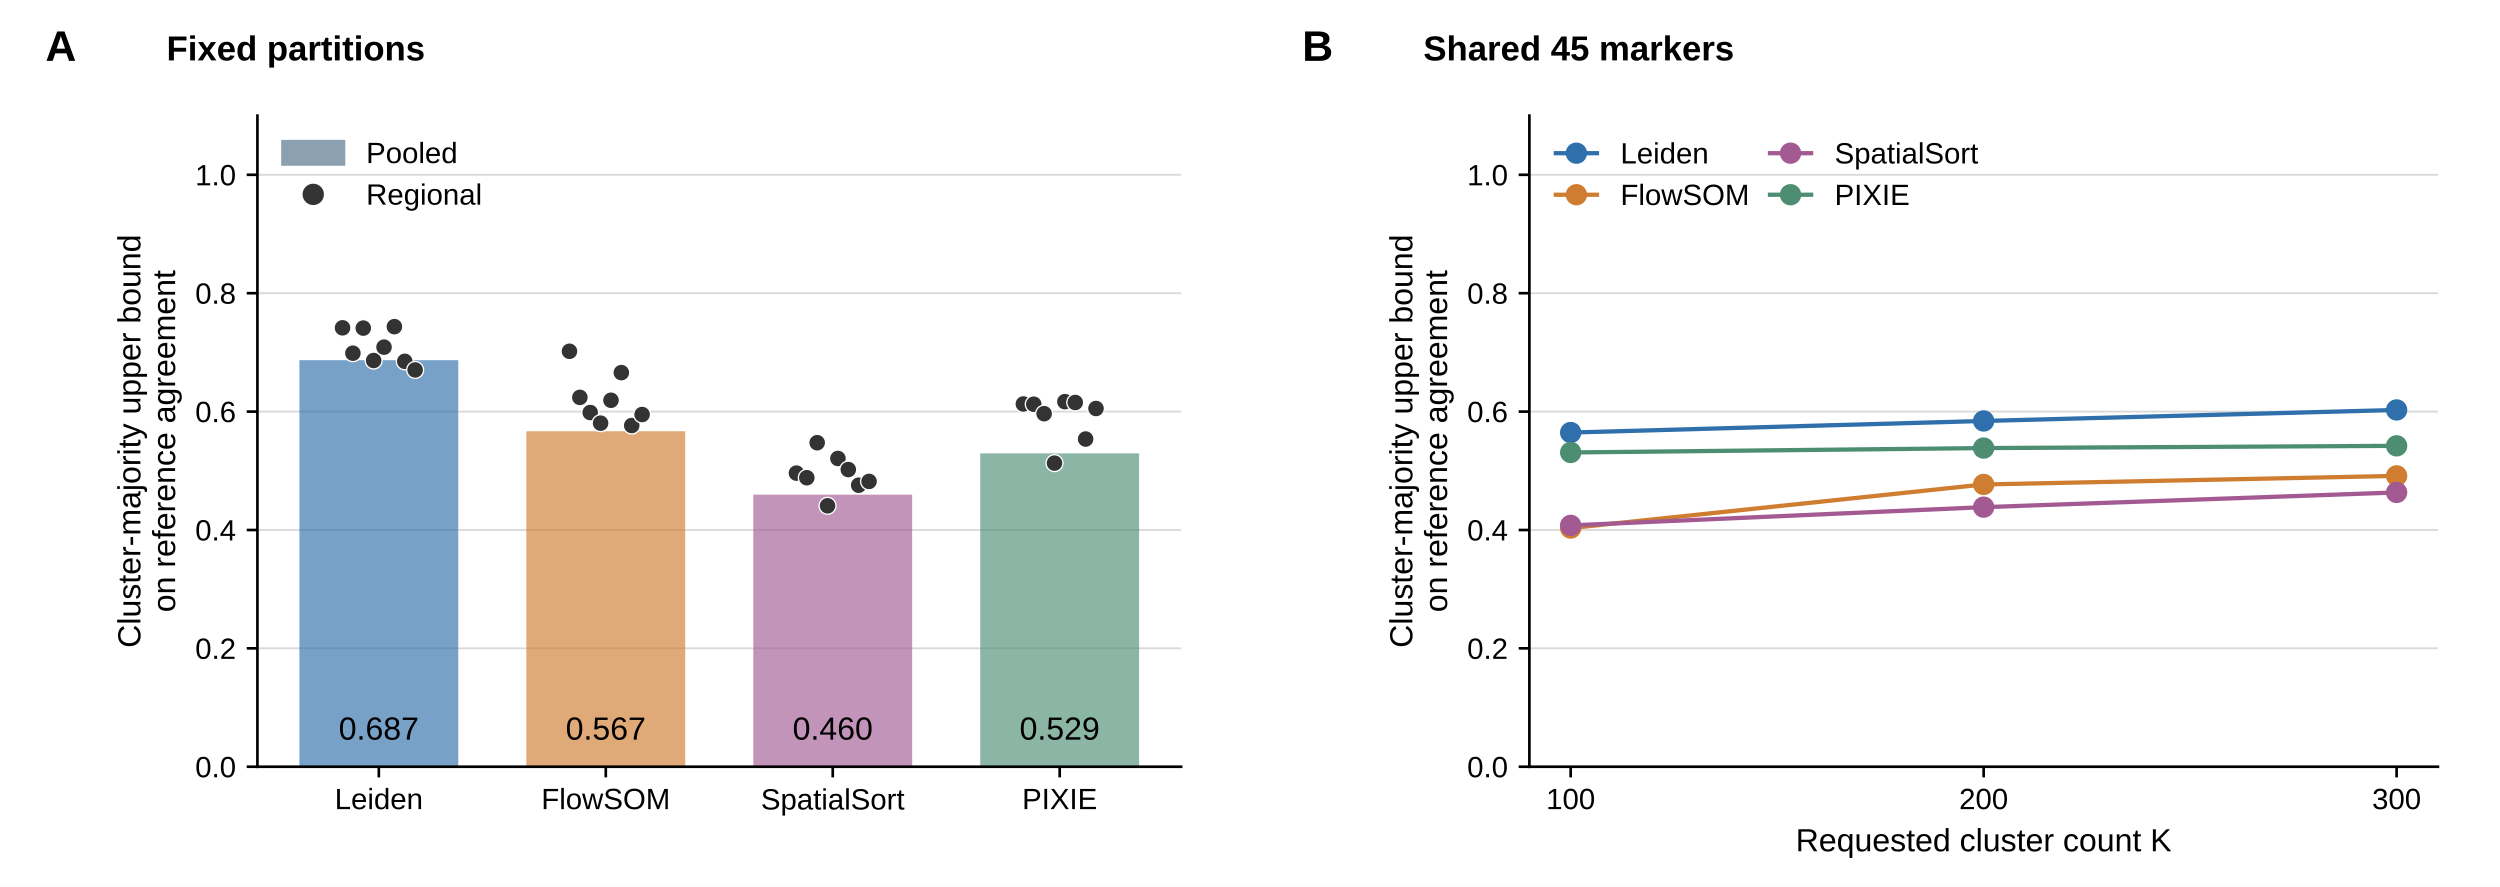
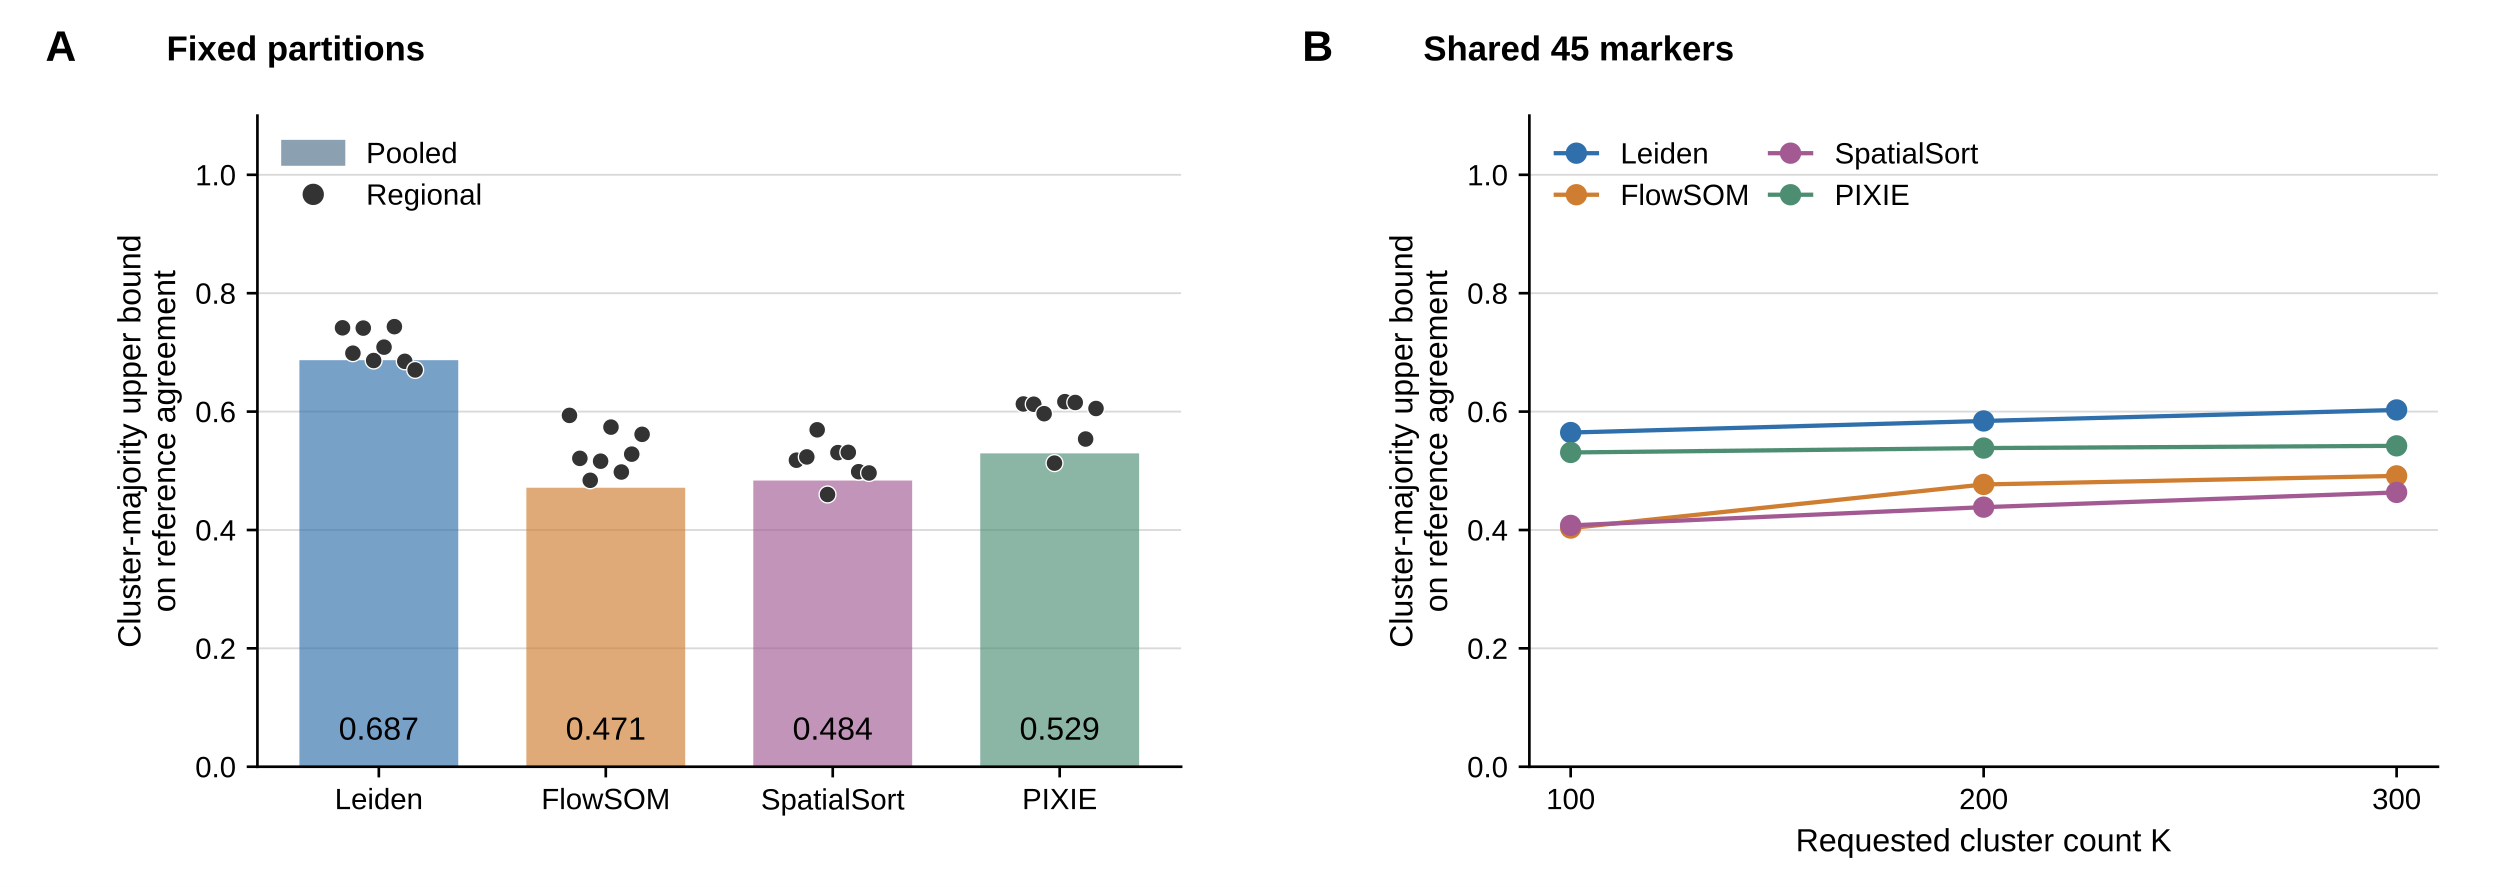
<svg xmlns="http://www.w3.org/2000/svg" xmlns:xlink="http://www.w3.org/1999/xlink" width="468pt" height="166.02pt" viewBox="0 0 468 166.02" version="1.1">
  <defs>
    <style type="text/css">*{stroke-linejoin: round; stroke-linecap: butt}</style>
  </defs>
  <g id="figure_1">
    <g id="patch_1">
      <path d="M 0 166.02  L 468 166.02  L 468 0  L 0 0  z " style="fill: #ffffff" />
    </g>
    <g id="axes_1">
      <g id="patch_2">
        <path d="M 48.189 143.535  L 221.102 143.535  L 221.102 21.645  L 48.189 21.645  z " style="fill: #ffffff" />
      </g>
      <g id="matplotlib.axis_1">
        <g id="xtick_1">
          <g id="line2d_1">
            <defs>
              <path id="me28803f079" d="M 0 0  L 0 2  " style="stroke: #000000; stroke-width: 0.5" />
            </defs>
            <g>
              <use xlink:href="#me28803f079" x="70.918" y="143.535" style="stroke: #000000; stroke-width: 0.5" />
            </g>
          </g>
          <g id="text_1">
            <text style="font-size: 5.5px; font-family: 'Arial', 'Liberation Sans', 'DejaVu Sans', sans-serif; text-anchor: middle" x="70.918" y="151.472" transform="rotate(-0 70.91838 151.4719)">Leiden</text>
          </g>
        </g>
        <g id="xtick_2">
          <g id="line2d_2">
            <g>
              <use xlink:href="#me28803f079" x="113.403" y="143.535" style="stroke: #000000; stroke-width: 0.5" />
            </g>
          </g>
          <g id="text_2">
            <text style="font-size: 5.5px; font-family: 'Arial', 'Liberation Sans', 'DejaVu Sans', sans-serif; text-anchor: middle" x="113.403" y="151.472" transform="rotate(-0 113.4032 151.4719)">FlowSOM</text>
          </g>
        </g>
        <g id="xtick_3">
          <g id="line2d_3">
            <g>
              <use xlink:href="#me28803f079" x="155.888" y="143.535" style="stroke: #000000; stroke-width: 0.5" />
            </g>
          </g>
          <g id="text_3">
            <text style="font-size: 5.5px; font-family: 'Arial', 'Liberation Sans', 'DejaVu Sans', sans-serif; text-anchor: middle" x="155.888" y="151.539" transform="rotate(-0 155.8881 151.5389)">SpatialSort</text>
          </g>
        </g>
        <g id="xtick_4">
          <g id="line2d_4">
            <g>
              <use xlink:href="#me28803f079" x="198.373" y="143.535" style="stroke: #000000; stroke-width: 0.5" />
            </g>
          </g>
          <g id="text_4">
            <text style="font-size: 5.5px; font-family: 'Arial', 'Liberation Sans', 'DejaVu Sans', sans-serif; text-anchor: middle" x="198.373" y="151.472" transform="rotate(-0 198.373 151.4719)">PIXIE</text>
          </g>
        </g>
      </g>
      <g id="matplotlib.axis_2">
        <g id="ytick_1">
          <g id="line2d_5">
            <path d="M 48.189 143.535  L 221.102 143.535  " clip-path="url(#p9944e67513)" style="fill: none; stroke: #d9d9d9; stroke-width: 0.35; stroke-linecap: square" />
          </g>
          <g id="line2d_6">
            <defs>
              <path id="m3e0531e842" d="M 0 0  L -2 0  " style="stroke: #000000; stroke-width: 0.5" />
            </defs>
            <g>
              <use xlink:href="#m3e0531e842" x="48.189" y="143.535" style="stroke: #000000; stroke-width: 0.5" />
            </g>
          </g>
          <g id="text_5">
            <text style="font-size: 5.5px; font-family: 'Arial', 'Liberation Sans', 'DejaVu Sans', sans-serif; text-anchor: end" x="44.189" y="145.504" transform="rotate(-0 44.18898 145.5035)">0.0</text>
          </g>
        </g>
        <g id="ytick_2">
          <g id="line2d_7">
            <path d="M 48.189 121.373  L 221.102 121.373  " clip-path="url(#p9944e67513)" style="fill: none; stroke: #d9d9d9; stroke-width: 0.35; stroke-linecap: square" />
          </g>
          <g id="line2d_8">
            <g>
              <use xlink:href="#m3e0531e842" x="48.189" y="121.373" style="stroke: #000000; stroke-width: 0.5" />
            </g>
          </g>
          <g id="text_6">
            <text style="font-size: 5.5px; font-family: 'Arial', 'Liberation Sans', 'DejaVu Sans', sans-serif; text-anchor: end" x="44.189" y="123.342" transform="rotate(-0 44.18898 123.3417)">0.2</text>
          </g>
        </g>
        <g id="ytick_3">
          <g id="line2d_9">
            <path d="M 48.189 99.212  L 221.102 99.212  " clip-path="url(#p9944e67513)" style="fill: none; stroke: #d9d9d9; stroke-width: 0.35; stroke-linecap: square" />
          </g>
          <g id="line2d_10">
            <g>
              <use xlink:href="#m3e0531e842" x="48.189" y="99.212" style="stroke: #000000; stroke-width: 0.5" />
            </g>
          </g>
          <g id="text_7">
            <text style="font-size: 5.5px; font-family: 'Arial', 'Liberation Sans', 'DejaVu Sans', sans-serif; text-anchor: end" x="44.189" y="101.18" transform="rotate(-0 44.18898 101.18)">0.4</text>
          </g>
        </g>
        <g id="ytick_4">
          <g id="line2d_11">
            <path d="M 48.189 77.05  L 221.102 77.05  " clip-path="url(#p9944e67513)" style="fill: none; stroke: #d9d9d9; stroke-width: 0.35; stroke-linecap: square" />
          </g>
          <g id="line2d_12">
            <g>
              <use xlink:href="#m3e0531e842" x="48.189" y="77.05" style="stroke: #000000; stroke-width: 0.5" />
            </g>
          </g>
          <g id="text_8">
            <text style="font-size: 5.5px; font-family: 'Arial', 'Liberation Sans', 'DejaVu Sans', sans-serif; text-anchor: end" x="44.189" y="79.018" transform="rotate(-0 44.18898 79.01819)">0.6</text>
          </g>
        </g>
        <g id="ytick_5">
          <g id="line2d_13">
            <path d="M 48.189 54.888  L 221.102 54.888  " clip-path="url(#p9944e67513)" style="fill: none; stroke: #d9d9d9; stroke-width: 0.35; stroke-linecap: square" />
          </g>
          <g id="line2d_14">
            <g>
              <use xlink:href="#m3e0531e842" x="48.189" y="54.888" style="stroke: #000000; stroke-width: 0.5" />
            </g>
          </g>
          <g id="text_9">
            <text style="font-size: 5.5px; font-family: 'Arial', 'Liberation Sans', 'DejaVu Sans', sans-serif; text-anchor: end" x="44.189" y="56.856" transform="rotate(-0 44.18898 56.85642)">0.8</text>
          </g>
        </g>
        <g id="ytick_6">
          <g id="line2d_15">
            <path d="M 48.189 32.726  L 221.102 32.726  " clip-path="url(#p9944e67513)" style="fill: none; stroke: #d9d9d9; stroke-width: 0.35; stroke-linecap: square" />
          </g>
          <g id="line2d_16">
            <g>
              <use xlink:href="#m3e0531e842" x="48.189" y="32.726" style="stroke: #000000; stroke-width: 0.5" />
            </g>
          </g>
          <g id="text_10">
            <text style="font-size: 5.5px; font-family: 'Arial', 'Liberation Sans', 'DejaVu Sans', sans-serif; text-anchor: end" x="44.189" y="34.695" transform="rotate(-0 44.18898 34.69464)">1.0</text>
          </g>
        </g>
        <g id="text_11">
          <text style="font-size: 6px; font-family: 'Arial', 'Liberation Sans', 'DejaVu Sans', sans-serif" transform="translate(26.27698 121.2724) rotate(-90)">Cluster-majority upper bound</text>
          <text style="font-size: 6px; font-family: 'Arial', 'Liberation Sans', 'DejaVu Sans', sans-serif" transform="translate(32.78116 114.6073) rotate(-90)">on reference agreement</text>
        </g>
      </g>
      <g id="patch_3">
        <path d="M 56.049 143.535  L 85.788 143.535  L 85.788 67.426  L 56.049 67.426  z " clip-path="url(#p9944e67513)" style="fill: #2f6fab; opacity: 0.65" />
      </g>
      <g id="patch_4">
-         <path d="M 98.534 143.535  L 128.273 143.535  L 128.273 80.728  L 98.534 80.728  z " clip-path="url(#p9944e67513)" style="fill: #cf7d30; opacity: 0.65" />
+         <path d="M 98.534 143.535  L 128.273 143.535  L 128.273 91.302  L 98.534 91.302  z " clip-path="url(#p9944e67513)" style="fill: #cf7d30; opacity: 0.65" />
      </g>
      <g id="patch_5">
-         <path d="M 141.018 143.535  L 170.758 143.535  L 170.758 92.597  L 141.018 92.597  z " clip-path="url(#p9944e67513)" style="fill: #a35a93; opacity: 0.65" />
+         <path d="M 141.018 143.535  L 170.758 143.535  L 170.758 89.955  L 141.018 89.955  z " clip-path="url(#p9944e67513)" style="fill: #a35a93; opacity: 0.65" />
      </g>
      <g id="patch_6">
        <path d="M 183.503 143.535  L 213.243 143.535  L 213.243 84.873  L 183.503 84.873  z " clip-path="url(#p9944e67513)" style="fill: #4d8e73; opacity: 0.65" />
      </g>
      <g id="patch_7">
        <path d="M 48.189 143.535  L 48.189 21.645  " style="fill: none; stroke: #000000; stroke-width: 0.5; stroke-linejoin: miter; stroke-linecap: square" />
      </g>
      <g id="patch_8">
        <path d="M 48.189 143.535  L 221.102 143.535  " style="fill: none; stroke: #000000; stroke-width: 0.5; stroke-linejoin: miter; stroke-linecap: square" />
      </g>
      <g id="PathCollection_1">
        <defs>
          <path id="ma0371ac737" d="M 0 1.581  C 0.419 1.581 0.822 1.415 1.118 1.118  C 1.415 0.822 1.581 0.419 1.581 0  C 1.581 -0.419 1.415 -0.822 1.118 -1.118  C 0.822 -1.415 0.419 -1.581 0 -1.581  C -0.419 -1.581 -0.822 -1.415 -1.118 -1.118  C -1.415 -0.822 -1.581 -0.419 -1.581 0  C -1.581 0.419 -1.415 0.822 -1.118 1.118  C -0.822 1.415 -0.419 1.581 0 1.581  z " style="stroke: #ffffff; stroke-width: 0.25" />
        </defs>
        <g clip-path="url(#p9944e67513)">
          <use xlink:href="#ma0371ac737" x="64.121" y="61.368" style="fill: #333333; stroke: #ffffff; stroke-width: 0.25" />
          <use xlink:href="#ma0371ac737" x="66.063" y="66.119" style="fill: #333333; stroke: #ffffff; stroke-width: 0.25" />
          <use xlink:href="#ma0371ac737" x="68.005" y="61.42" style="fill: #333333; stroke: #ffffff; stroke-width: 0.25" />
          <use xlink:href="#ma0371ac737" x="69.947" y="67.49" style="fill: #333333; stroke: #ffffff; stroke-width: 0.25" />
          <use xlink:href="#ma0371ac737" x="71.889" y="64.985" style="fill: #333333; stroke: #ffffff; stroke-width: 0.25" />
          <use xlink:href="#ma0371ac737" x="73.832" y="61.149" style="fill: #333333; stroke: #ffffff; stroke-width: 0.25" />
          <use xlink:href="#ma0371ac737" x="75.774" y="67.642" style="fill: #333333; stroke: #ffffff; stroke-width: 0.25" />
          <use xlink:href="#ma0371ac737" x="77.716" y="69.252" style="fill: #333333; stroke: #ffffff; stroke-width: 0.25" />
        </g>
      </g>
      <g id="text_12">
        <text style="font-size: 6px; font-family: 'Arial', 'Liberation Sans', 'DejaVu Sans', sans-serif; text-anchor: middle" x="70.918" y="138.464" transform="rotate(-0 70.91838 138.4643)">0.687</text>
      </g>
      <g id="PathCollection_2">
        <g clip-path="url(#p9944e67513)">
-           <use xlink:href="#ma0371ac737" x="106.606" y="65.76" style="fill: #333333; stroke: #ffffff; stroke-width: 0.25" />
-           <use xlink:href="#ma0371ac737" x="108.548" y="74.39" style="fill: #333333; stroke: #ffffff; stroke-width: 0.25" />
-           <use xlink:href="#ma0371ac737" x="110.49" y="77.227" style="fill: #333333; stroke: #ffffff; stroke-width: 0.25" />
-           <use xlink:href="#ma0371ac737" x="112.432" y="79.219" style="fill: #333333; stroke: #ffffff; stroke-width: 0.25" />
-           <use xlink:href="#ma0371ac737" x="114.374" y="74.928" style="fill: #333333; stroke: #ffffff; stroke-width: 0.25" />
-           <use xlink:href="#ma0371ac737" x="116.316" y="69.755" style="fill: #333333; stroke: #ffffff; stroke-width: 0.25" />
-           <use xlink:href="#ma0371ac737" x="118.259" y="79.66" style="fill: #333333; stroke: #ffffff; stroke-width: 0.25" />
-           <use xlink:href="#ma0371ac737" x="120.201" y="77.599" style="fill: #333333; stroke: #ffffff; stroke-width: 0.25" />
+           <use xlink:href="#ma0371ac737" x="106.606" y="77.762" style="fill: #333333; stroke: #ffffff; stroke-width: 0.25" />
+           <use xlink:href="#ma0371ac737" x="108.548" y="85.806" style="fill: #333333; stroke: #ffffff; stroke-width: 0.25" />
+           <use xlink:href="#ma0371ac737" x="110.49" y="89.914" style="fill: #333333; stroke: #ffffff; stroke-width: 0.25" />
+           <use xlink:href="#ma0371ac737" x="112.432" y="86.334" style="fill: #333333; stroke: #ffffff; stroke-width: 0.25" />
+           <use xlink:href="#ma0371ac737" x="114.374" y="79.954" style="fill: #333333; stroke: #ffffff; stroke-width: 0.25" />
+           <use xlink:href="#ma0371ac737" x="116.316" y="88.362" style="fill: #333333; stroke: #ffffff; stroke-width: 0.25" />
+           <use xlink:href="#ma0371ac737" x="118.259" y="85.016" style="fill: #333333; stroke: #ffffff; stroke-width: 0.25" />
+           <use xlink:href="#ma0371ac737" x="120.201" y="81.307" style="fill: #333333; stroke: #ffffff; stroke-width: 0.25" />
        </g>
      </g>
      <g id="text_13">
-         <text style="font-size: 6px; font-family: 'Arial', 'Liberation Sans', 'DejaVu Sans', sans-serif; text-anchor: middle" x="113.403" y="138.464" transform="rotate(-0 113.4032 138.4643)">0.567</text>
+         <text style="font-size: 6px; font-family: 'Arial', 'Liberation Sans', 'DejaVu Sans', sans-serif; text-anchor: middle" x="113.403" y="138.464" transform="rotate(-0 113.4032 138.4643)">0.471</text>
      </g>
      <g id="PathCollection_3">
        <g clip-path="url(#p9944e67513)">
-           <use xlink:href="#ma0371ac737" x="149.091" y="88.566" style="fill: #333333; stroke: #ffffff; stroke-width: 0.25" />
-           <use xlink:href="#ma0371ac737" x="151.033" y="89.433" style="fill: #333333; stroke: #ffffff; stroke-width: 0.25" />
-           <use xlink:href="#ma0371ac737" x="152.975" y="82.875" style="fill: #333333; stroke: #ffffff; stroke-width: 0.25" />
-           <use xlink:href="#ma0371ac737" x="154.917" y="94.683" style="fill: #333333; stroke: #ffffff; stroke-width: 0.25" />
-           <use xlink:href="#ma0371ac737" x="156.859" y="85.825" style="fill: #333333; stroke: #ffffff; stroke-width: 0.25" />
-           <use xlink:href="#ma0371ac737" x="158.801" y="87.9" style="fill: #333333; stroke: #ffffff; stroke-width: 0.25" />
-           <use xlink:href="#ma0371ac737" x="160.744" y="90.83" style="fill: #333333; stroke: #ffffff; stroke-width: 0.25" />
-           <use xlink:href="#ma0371ac737" x="162.686" y="90.121" style="fill: #333333; stroke: #ffffff; stroke-width: 0.25" />
+           <use xlink:href="#ma0371ac737" x="149.091" y="86.15" style="fill: #333333; stroke: #ffffff; stroke-width: 0.25" />
+           <use xlink:href="#ma0371ac737" x="151.033" y="85.535" style="fill: #333333; stroke: #ffffff; stroke-width: 0.25" />
+           <use xlink:href="#ma0371ac737" x="152.975" y="80.461" style="fill: #333333; stroke: #ffffff; stroke-width: 0.25" />
+           <use xlink:href="#ma0371ac737" x="154.917" y="92.571" style="fill: #333333; stroke: #ffffff; stroke-width: 0.25" />
+           <use xlink:href="#ma0371ac737" x="156.859" y="84.73" style="fill: #333333; stroke: #ffffff; stroke-width: 0.25" />
+           <use xlink:href="#ma0371ac737" x="158.801" y="84.682" style="fill: #333333; stroke: #ffffff; stroke-width: 0.25" />
+           <use xlink:href="#ma0371ac737" x="160.744" y="88.303" style="fill: #333333; stroke: #ffffff; stroke-width: 0.25" />
+           <use xlink:href="#ma0371ac737" x="162.686" y="88.541" style="fill: #333333; stroke: #ffffff; stroke-width: 0.25" />
        </g>
      </g>
      <g id="text_14">
-         <text style="font-size: 6px; font-family: 'Arial', 'Liberation Sans', 'DejaVu Sans', sans-serif; text-anchor: middle" x="155.888" y="138.464" transform="rotate(-0 155.8881 138.4643)">0.460</text>
+         <text style="font-size: 6px; font-family: 'Arial', 'Liberation Sans', 'DejaVu Sans', sans-serif; text-anchor: middle" x="155.888" y="138.464" transform="rotate(-0 155.8881 138.4643)">0.484</text>
      </g>
      <g id="PathCollection_4">
        <g clip-path="url(#p9944e67513)">
          <use xlink:href="#ma0371ac737" x="191.575" y="75.625" style="fill: #333333; stroke: #ffffff; stroke-width: 0.25" />
          <use xlink:href="#ma0371ac737" x="193.518" y="75.67" style="fill: #333333; stroke: #ffffff; stroke-width: 0.25" />
          <use xlink:href="#ma0371ac737" x="195.46" y="77.441" style="fill: #333333; stroke: #ffffff; stroke-width: 0.25" />
          <use xlink:href="#ma0371ac737" x="197.402" y="86.698" style="fill: #333333; stroke: #ffffff; stroke-width: 0.25" />
          <use xlink:href="#ma0371ac737" x="199.344" y="75.189" style="fill: #333333; stroke: #ffffff; stroke-width: 0.25" />
          <use xlink:href="#ma0371ac737" x="201.286" y="75.346" style="fill: #333333; stroke: #ffffff; stroke-width: 0.25" />
          <use xlink:href="#ma0371ac737" x="203.228" y="82.187" style="fill: #333333; stroke: #ffffff; stroke-width: 0.25" />
          <use xlink:href="#ma0371ac737" x="205.171" y="76.47" style="fill: #333333; stroke: #ffffff; stroke-width: 0.25" />
        </g>
      </g>
      <g id="text_15">
        <text style="font-size: 6px; font-family: 'Arial', 'Liberation Sans', 'DejaVu Sans', sans-serif; text-anchor: middle" x="198.373" y="138.464" transform="rotate(-0 198.373 138.4643)">0.529</text>
      </g>
      <g id="legend_1">
        <g id="patch_9">
          <path d="M 53.139 30.532  L 64.139 30.532  L 64.139 26.682  L 53.139 26.682  z " style="fill: #8ba0b1; stroke: #8ba0b1; stroke-linejoin: miter" />
        </g>
        <g id="text_16">
          <text style="font-size: 5.5px; font-family: 'Arial', 'Liberation Sans', 'DejaVu Sans', sans-serif; text-anchor: start" x="68.539" y="30.532" transform="rotate(-0 68.53898 30.53215)">Pooled</text>
        </g>
        <g id="line2d_17">
          <defs>
            <path id="m377810d4bd" d="M 0 1.5  C 0.398 1.5 0.779 1.342 1.061 1.061  C 1.342 0.779 1.5 0.398 1.5 0  C 1.5 -0.398 1.342 -0.779 1.061 -1.061  C 0.779 -1.342 0.398 -1.5 0 -1.5  C -0.398 -1.5 -0.779 -1.342 -1.061 -1.061  C -1.342 -0.779 -1.5 -0.398 -1.5 0  C -1.5 0.398 -1.342 0.779 -1.061 1.061  C -0.779 1.342 -0.398 1.5 0 1.5  z " style="stroke: #333333" />
          </defs>
          <g>
            <use xlink:href="#m377810d4bd" x="58.639" y="36.387" style="fill: #333333; stroke: #333333" />
          </g>
        </g>
        <g id="text_17">
          <text style="font-size: 5.5px; font-family: 'Arial', 'Liberation Sans', 'DejaVu Sans', sans-serif; text-anchor: start" x="68.539" y="38.312" transform="rotate(-0 68.53898 38.31207)">Regional</text>
        </g>
      </g>
    </g>
    <g id="axes_2">
      <g id="patch_10">
        <path d="M 286.299 143.535  L 456.378 143.535  L 456.378 21.645  L 286.299 21.645  z " style="fill: #ffffff" />
      </g>
      <g id="matplotlib.axis_3">
        <g id="xtick_5">
          <g id="line2d_18">
            <g>
              <use xlink:href="#me28803f079" x="294.03" y="143.535" style="stroke: #000000; stroke-width: 0.5" />
            </g>
          </g>
          <g id="text_18">
            <text style="font-size: 5.5px; font-family: 'Arial', 'Liberation Sans', 'DejaVu Sans', sans-serif; text-anchor: middle" x="294.03" y="151.472" transform="rotate(-0 294.0301 151.4719)">100</text>
          </g>
        </g>
        <g id="xtick_6">
          <g id="line2d_19">
            <g>
              <use xlink:href="#me28803f079" x="371.339" y="143.535" style="stroke: #000000; stroke-width: 0.5" />
            </g>
          </g>
          <g id="text_19">
            <text style="font-size: 5.5px; font-family: 'Arial', 'Liberation Sans', 'DejaVu Sans', sans-serif; text-anchor: middle" x="371.339" y="151.472" transform="rotate(-0 371.3386 151.4719)">200</text>
          </g>
        </g>
        <g id="xtick_7">
          <g id="line2d_20">
            <g>
              <use xlink:href="#me28803f079" x="448.647" y="143.535" style="stroke: #000000; stroke-width: 0.5" />
            </g>
          </g>
          <g id="text_20">
            <text style="font-size: 5.5px; font-family: 'Arial', 'Liberation Sans', 'DejaVu Sans', sans-serif; text-anchor: middle" x="448.647" y="151.472" transform="rotate(-0 448.6471 151.4719)">300</text>
          </g>
        </g>
        <g id="text_21">
          <text style="font-size: 6px; font-family: 'Arial', 'Liberation Sans', 'DejaVu Sans', sans-serif; text-anchor: middle" x="371.339" y="159.36" transform="rotate(-0 371.3386 159.3597)">Requested cluster count K</text>
        </g>
      </g>
      <g id="matplotlib.axis_4">
        <g id="ytick_7">
          <g id="line2d_21">
            <path d="M 286.299 143.535  L 456.378 143.535  " clip-path="url(#pe6e9c8114d)" style="fill: none; stroke: #d9d9d9; stroke-width: 0.35; stroke-linecap: square" />
          </g>
          <g id="line2d_22">
            <g>
              <use xlink:href="#m3e0531e842" x="286.299" y="143.535" style="stroke: #000000; stroke-width: 0.5" />
            </g>
          </g>
          <g id="text_22">
            <text style="font-size: 5.5px; font-family: 'Arial', 'Liberation Sans', 'DejaVu Sans', sans-serif; text-anchor: end" x="282.299" y="145.504" transform="rotate(-0 282.2992 145.5035)">0.0</text>
          </g>
        </g>
        <g id="ytick_8">
          <g id="line2d_23">
            <path d="M 286.299 121.373  L 456.378 121.373  " clip-path="url(#pe6e9c8114d)" style="fill: none; stroke: #d9d9d9; stroke-width: 0.35; stroke-linecap: square" />
          </g>
          <g id="line2d_24">
            <g>
              <use xlink:href="#m3e0531e842" x="286.299" y="121.373" style="stroke: #000000; stroke-width: 0.5" />
            </g>
          </g>
          <g id="text_23">
            <text style="font-size: 5.5px; font-family: 'Arial', 'Liberation Sans', 'DejaVu Sans', sans-serif; text-anchor: end" x="282.299" y="123.342" transform="rotate(-0 282.2992 123.3417)">0.2</text>
          </g>
        </g>
        <g id="ytick_9">
          <g id="line2d_25">
            <path d="M 286.299 99.212  L 456.378 99.212  " clip-path="url(#pe6e9c8114d)" style="fill: none; stroke: #d9d9d9; stroke-width: 0.35; stroke-linecap: square" />
          </g>
          <g id="line2d_26">
            <g>
              <use xlink:href="#m3e0531e842" x="286.299" y="99.212" style="stroke: #000000; stroke-width: 0.5" />
            </g>
          </g>
          <g id="text_24">
            <text style="font-size: 5.5px; font-family: 'Arial', 'Liberation Sans', 'DejaVu Sans', sans-serif; text-anchor: end" x="282.299" y="101.18" transform="rotate(-0 282.2992 101.18)">0.4</text>
          </g>
        </g>
        <g id="ytick_10">
          <g id="line2d_27">
            <path d="M 286.299 77.05  L 456.378 77.05  " clip-path="url(#pe6e9c8114d)" style="fill: none; stroke: #d9d9d9; stroke-width: 0.35; stroke-linecap: square" />
          </g>
          <g id="line2d_28">
            <g>
              <use xlink:href="#m3e0531e842" x="286.299" y="77.05" style="stroke: #000000; stroke-width: 0.5" />
            </g>
          </g>
          <g id="text_25">
            <text style="font-size: 5.5px; font-family: 'Arial', 'Liberation Sans', 'DejaVu Sans', sans-serif; text-anchor: end" x="282.299" y="79.018" transform="rotate(-0 282.2992 79.01819)">0.6</text>
          </g>
        </g>
        <g id="ytick_11">
          <g id="line2d_29">
            <path d="M 286.299 54.888  L 456.378 54.888  " clip-path="url(#pe6e9c8114d)" style="fill: none; stroke: #d9d9d9; stroke-width: 0.35; stroke-linecap: square" />
          </g>
          <g id="line2d_30">
            <g>
              <use xlink:href="#m3e0531e842" x="286.299" y="54.888" style="stroke: #000000; stroke-width: 0.5" />
            </g>
          </g>
          <g id="text_26">
            <text style="font-size: 5.5px; font-family: 'Arial', 'Liberation Sans', 'DejaVu Sans', sans-serif; text-anchor: end" x="282.299" y="56.856" transform="rotate(-0 282.2992 56.85642)">0.8</text>
          </g>
        </g>
        <g id="ytick_12">
          <g id="line2d_31">
            <path d="M 286.299 32.726  L 456.378 32.726  " clip-path="url(#pe6e9c8114d)" style="fill: none; stroke: #d9d9d9; stroke-width: 0.35; stroke-linecap: square" />
          </g>
          <g id="line2d_32">
            <g>
              <use xlink:href="#m3e0531e842" x="286.299" y="32.726" style="stroke: #000000; stroke-width: 0.5" />
            </g>
          </g>
          <g id="text_27">
            <text style="font-size: 5.5px; font-family: 'Arial', 'Liberation Sans', 'DejaVu Sans', sans-serif; text-anchor: end" x="282.299" y="34.695" transform="rotate(-0 282.2992 34.69464)">1.0</text>
          </g>
        </g>
        <g id="text_28">
          <text style="font-size: 6px; font-family: 'Arial', 'Liberation Sans', 'DejaVu Sans', sans-serif" transform="translate(264.3872 121.2724) rotate(-90)">Cluster-majority upper bound</text>
          <text style="font-size: 6px; font-family: 'Arial', 'Liberation Sans', 'DejaVu Sans', sans-serif" transform="translate(270.8914 114.6073) rotate(-90)">on reference agreement</text>
        </g>
      </g>
      <g id="line2d_33">
        <path d="M 294.03 80.973  L 371.339 78.803  L 448.647 76.741  " clip-path="url(#pe6e9c8114d)" style="fill: none; stroke: #2f6fab; stroke-width: 0.8; stroke-linecap: square" />
        <defs>
          <path id="m7f1d530765" d="M 0 1.5  C 0.398 1.5 0.779 1.342 1.061 1.061  C 1.342 0.779 1.5 0.398 1.5 0  C 1.5 -0.398 1.342 -0.779 1.061 -1.061  C 0.779 -1.342 0.398 -1.5 0 -1.5  C -0.398 -1.5 -0.779 -1.342 -1.061 -1.061  C -1.342 -0.779 -1.5 -0.398 -1.5 0  C -1.5 0.398 -1.342 0.779 -1.061 1.061  C -0.779 1.342 -0.398 1.5 0 1.5  z " style="stroke: #2f6fab" />
        </defs>
        <g clip-path="url(#pe6e9c8114d)">
          <use xlink:href="#m7f1d530765" x="294.03" y="80.973" style="fill: #2f6fab; stroke: #2f6fab" />
          <use xlink:href="#m7f1d530765" x="371.339" y="78.803" style="fill: #2f6fab; stroke: #2f6fab" />
          <use xlink:href="#m7f1d530765" x="448.647" y="76.741" style="fill: #2f6fab; stroke: #2f6fab" />
        </g>
      </g>
      <g id="line2d_34">
        <path d="M 294.03 98.85  L 371.339 90.689  L 448.647 89.08  " clip-path="url(#pe6e9c8114d)" style="fill: none; stroke: #cf7d30; stroke-width: 0.8; stroke-linecap: square" />
        <defs>
          <path id="ma8f53467c2" d="M 0 1.5  C 0.398 1.5 0.779 1.342 1.061 1.061  C 1.342 0.779 1.5 0.398 1.5 0  C 1.5 -0.398 1.342 -0.779 1.061 -1.061  C 0.779 -1.342 0.398 -1.5 0 -1.5  C -0.398 -1.5 -0.779 -1.342 -1.061 -1.061  C -1.342 -0.779 -1.5 -0.398 -1.5 0  C -1.5 0.398 -1.342 0.779 -1.061 1.061  C -0.779 1.342 -0.398 1.5 0 1.5  z " style="stroke: #cf7d30" />
        </defs>
        <g clip-path="url(#pe6e9c8114d)">
          <use xlink:href="#ma8f53467c2" x="294.03" y="98.85" style="fill: #cf7d30; stroke: #cf7d30" />
          <use xlink:href="#ma8f53467c2" x="371.339" y="90.689" style="fill: #cf7d30; stroke: #cf7d30" />
          <use xlink:href="#ma8f53467c2" x="448.647" y="89.08" style="fill: #cf7d30; stroke: #cf7d30" />
        </g>
      </g>
      <g id="line2d_35">
        <path d="M 294.03 98.352  L 371.339 94.938  L 448.647 92.181  " clip-path="url(#pe6e9c8114d)" style="fill: none; stroke: #a35a93; stroke-width: 0.8; stroke-linecap: square" />
        <defs>
          <path id="m7a087b3499" d="M 0 1.5  C 0.398 1.5 0.779 1.342 1.061 1.061  C 1.342 0.779 1.5 0.398 1.5 0  C 1.5 -0.398 1.342 -0.779 1.061 -1.061  C 0.779 -1.342 0.398 -1.5 0 -1.5  C -0.398 -1.5 -0.779 -1.342 -1.061 -1.061  C -1.342 -0.779 -1.5 -0.398 -1.5 0  C -1.5 0.398 -1.342 0.779 -1.061 1.061  C -0.779 1.342 -0.398 1.5 0 1.5  z " style="stroke: #a35a93" />
        </defs>
        <g clip-path="url(#pe6e9c8114d)">
          <use xlink:href="#m7a087b3499" x="294.03" y="98.352" style="fill: #a35a93; stroke: #a35a93" />
          <use xlink:href="#m7a087b3499" x="371.339" y="94.938" style="fill: #a35a93; stroke: #a35a93" />
          <use xlink:href="#m7a087b3499" x="448.647" y="92.181" style="fill: #a35a93; stroke: #a35a93" />
        </g>
      </g>
      <g id="line2d_36">
        <path d="M 294.03 84.7  L 371.339 83.878  L 448.647 83.461  " clip-path="url(#pe6e9c8114d)" style="fill: none; stroke: #4d8e73; stroke-width: 0.8; stroke-linecap: square" />
        <defs>
          <path id="m4c1c270cd2" d="M 0 1.5  C 0.398 1.5 0.779 1.342 1.061 1.061  C 1.342 0.779 1.5 0.398 1.5 0  C 1.5 -0.398 1.342 -0.779 1.061 -1.061  C 0.779 -1.342 0.398 -1.5 0 -1.5  C -0.398 -1.5 -0.779 -1.342 -1.061 -1.061  C -1.342 -0.779 -1.5 -0.398 -1.5 0  C -1.5 0.398 -1.342 0.779 -1.061 1.061  C -0.779 1.342 -0.398 1.5 0 1.5  z " style="stroke: #4d8e73" />
        </defs>
        <g clip-path="url(#pe6e9c8114d)">
          <use xlink:href="#m4c1c270cd2" x="294.03" y="84.7" style="fill: #4d8e73; stroke: #4d8e73" />
          <use xlink:href="#m4c1c270cd2" x="371.339" y="83.878" style="fill: #4d8e73; stroke: #4d8e73" />
          <use xlink:href="#m4c1c270cd2" x="448.647" y="83.461" style="fill: #4d8e73; stroke: #4d8e73" />
        </g>
      </g>
      <g id="patch_11">
        <path d="M 286.299 143.535  L 286.299 21.645  " style="fill: none; stroke: #000000; stroke-width: 0.5; stroke-linejoin: miter; stroke-linecap: square" />
      </g>
      <g id="patch_12">
        <path d="M 286.299 143.535  L 456.378 143.535  " style="fill: none; stroke: #000000; stroke-width: 0.5; stroke-linejoin: miter; stroke-linecap: square" />
      </g>
      <g id="legend_2">
        <g id="line2d_37">
          <path d="M 291.249 28.674  L 295.099 28.674  L 298.949 28.674  " style="fill: none; stroke: #2f6fab; stroke-width: 0.8; stroke-linecap: square" />
          <g>
            <use xlink:href="#m7f1d530765" x="295.099" y="28.674" style="fill: #2f6fab; stroke: #2f6fab" />
          </g>
        </g>
        <g id="text_29">
          <text style="font-size: 5.5px; font-family: 'Arial', 'Liberation Sans', 'DejaVu Sans', sans-serif; text-anchor: start" x="303.349" y="30.599" transform="rotate(-0 303.3492 30.59918)">Leiden</text>
        </g>
        <g id="line2d_38">
          <path d="M 291.249 36.454  L 295.099 36.454  L 298.949 36.454  " style="fill: none; stroke: #cf7d30; stroke-width: 0.8; stroke-linecap: square" />
          <g>
            <use xlink:href="#ma8f53467c2" x="295.099" y="36.454" style="fill: #cf7d30; stroke: #cf7d30" />
          </g>
        </g>
        <g id="text_30">
          <text style="font-size: 5.5px; font-family: 'Arial', 'Liberation Sans', 'DejaVu Sans', sans-serif; text-anchor: start" x="303.349" y="38.379" transform="rotate(-0 303.3492 38.3791)">FlowSOM</text>
        </g>
        <g id="line2d_39">
          <path d="M 331.339 28.674  L 335.189 28.674  L 339.039 28.674  " style="fill: none; stroke: #a35a93; stroke-width: 0.8; stroke-linecap: square" />
          <g>
            <use xlink:href="#m7a087b3499" x="335.189" y="28.674" style="fill: #a35a93; stroke: #a35a93" />
          </g>
        </g>
        <g id="text_31">
          <text style="font-size: 5.5px; font-family: 'Arial', 'Liberation Sans', 'DejaVu Sans', sans-serif; text-anchor: start" x="343.439" y="30.599" transform="rotate(-0 343.4391 30.59918)">SpatialSort</text>
        </g>
        <g id="line2d_40">
          <path d="M 331.339 36.454  L 335.189 36.454  L 339.039 36.454  " style="fill: none; stroke: #4d8e73; stroke-width: 0.8; stroke-linecap: square" />
          <g>
            <use xlink:href="#m4c1c270cd2" x="335.189" y="36.454" style="fill: #4d8e73; stroke: #4d8e73" />
          </g>
        </g>
        <g id="text_32">
          <text style="font-size: 5.5px; font-family: 'Arial', 'Liberation Sans', 'DejaVu Sans', sans-serif; text-anchor: start" x="343.439" y="38.379" transform="rotate(-0 343.4391 38.3791)">PIXIE</text>
        </g>
      </g>
    </g>
    <g id="text_33">
      <text style="font-weight: 700; font-size: 8px; font-family: 'Arial', 'Liberation Sans', 'DejaVu Sans', sans-serif; text-anchor: start" x="8.504" y="11.396" transform="rotate(-0 8.503937 11.39554)">A</text>
    </g>
    <g id="text_34">
      <text style="font-weight: 700; font-size: 6.5px; font-family: 'Arial', 'Liberation Sans', 'DejaVu Sans', sans-serif; text-anchor: start" x="31.181" y="11.314" transform="rotate(-0 31.1811 11.314)">Fixed partitions</text>
    </g>
    <g id="text_35">
      <text style="font-weight: 700; font-size: 8px; font-family: 'Arial', 'Liberation Sans', 'DejaVu Sans', sans-serif; text-anchor: start" x="243.78" y="11.396" transform="rotate(-0 243.7795 11.39554)">B</text>
    </g>
    <g id="text_36">
      <text style="font-weight: 700; font-size: 6.5px; font-family: 'Arial', 'Liberation Sans', 'DejaVu Sans', sans-serif; text-anchor: start" x="266.457" y="11.314" transform="rotate(-0 266.4567 11.314)">Shared 45 markers</text>
    </g>
  </g>
  <defs>
    <clipPath id="p9944e67513">
      <rect x="48.189" y="21.645" width="172.913" height="121.89" />
    </clipPath>
    <clipPath id="pe6e9c8114d">
      <rect x="286.299" y="21.645" width="170.079" height="121.89" />
    </clipPath>
  </defs>
</svg>
